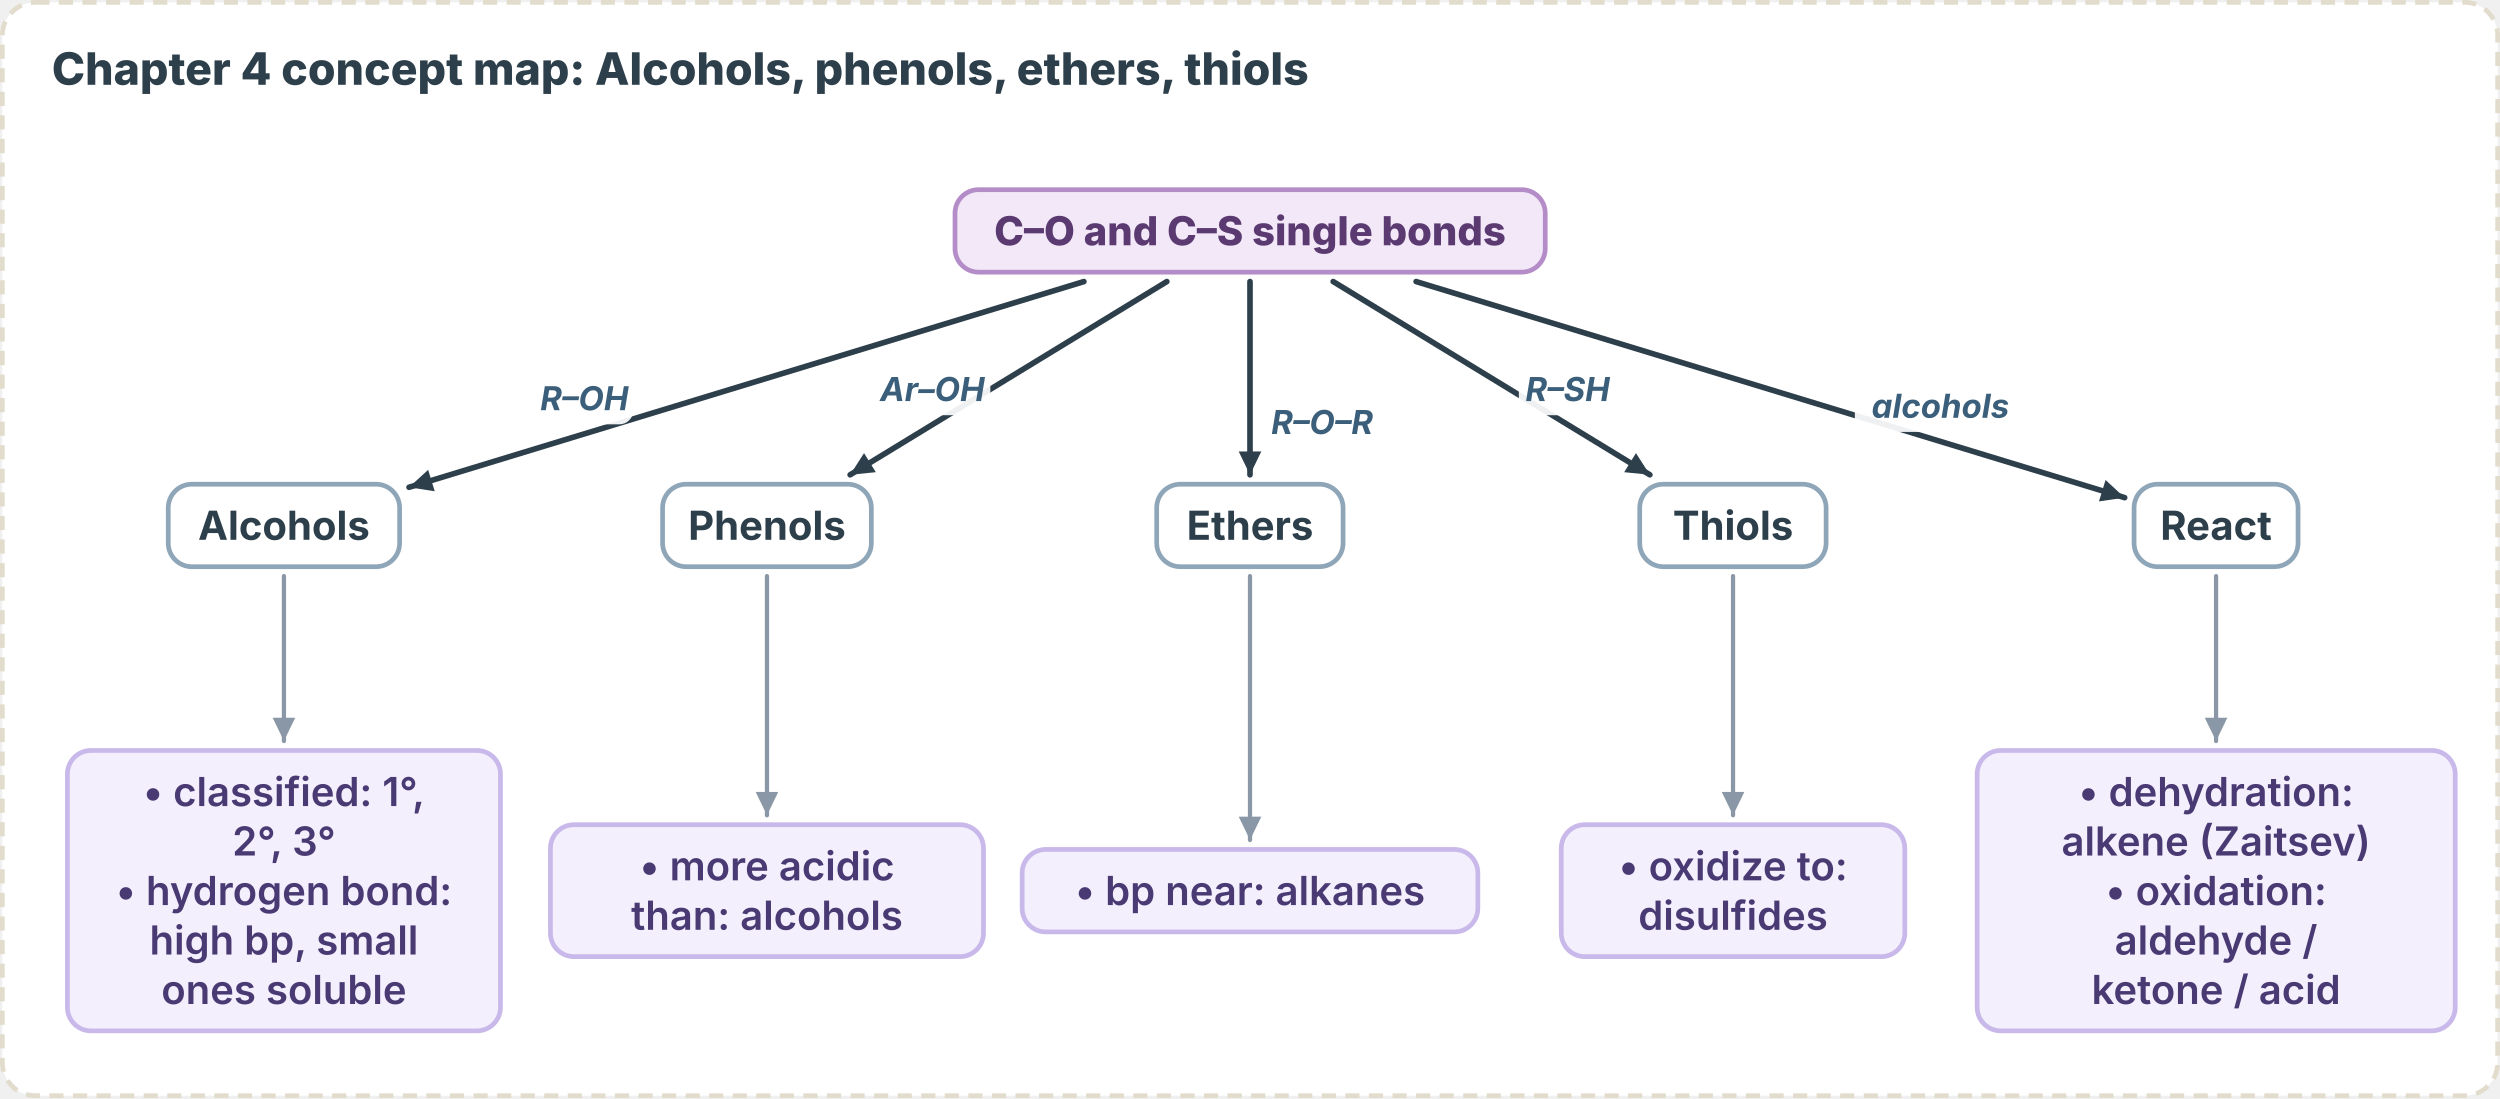
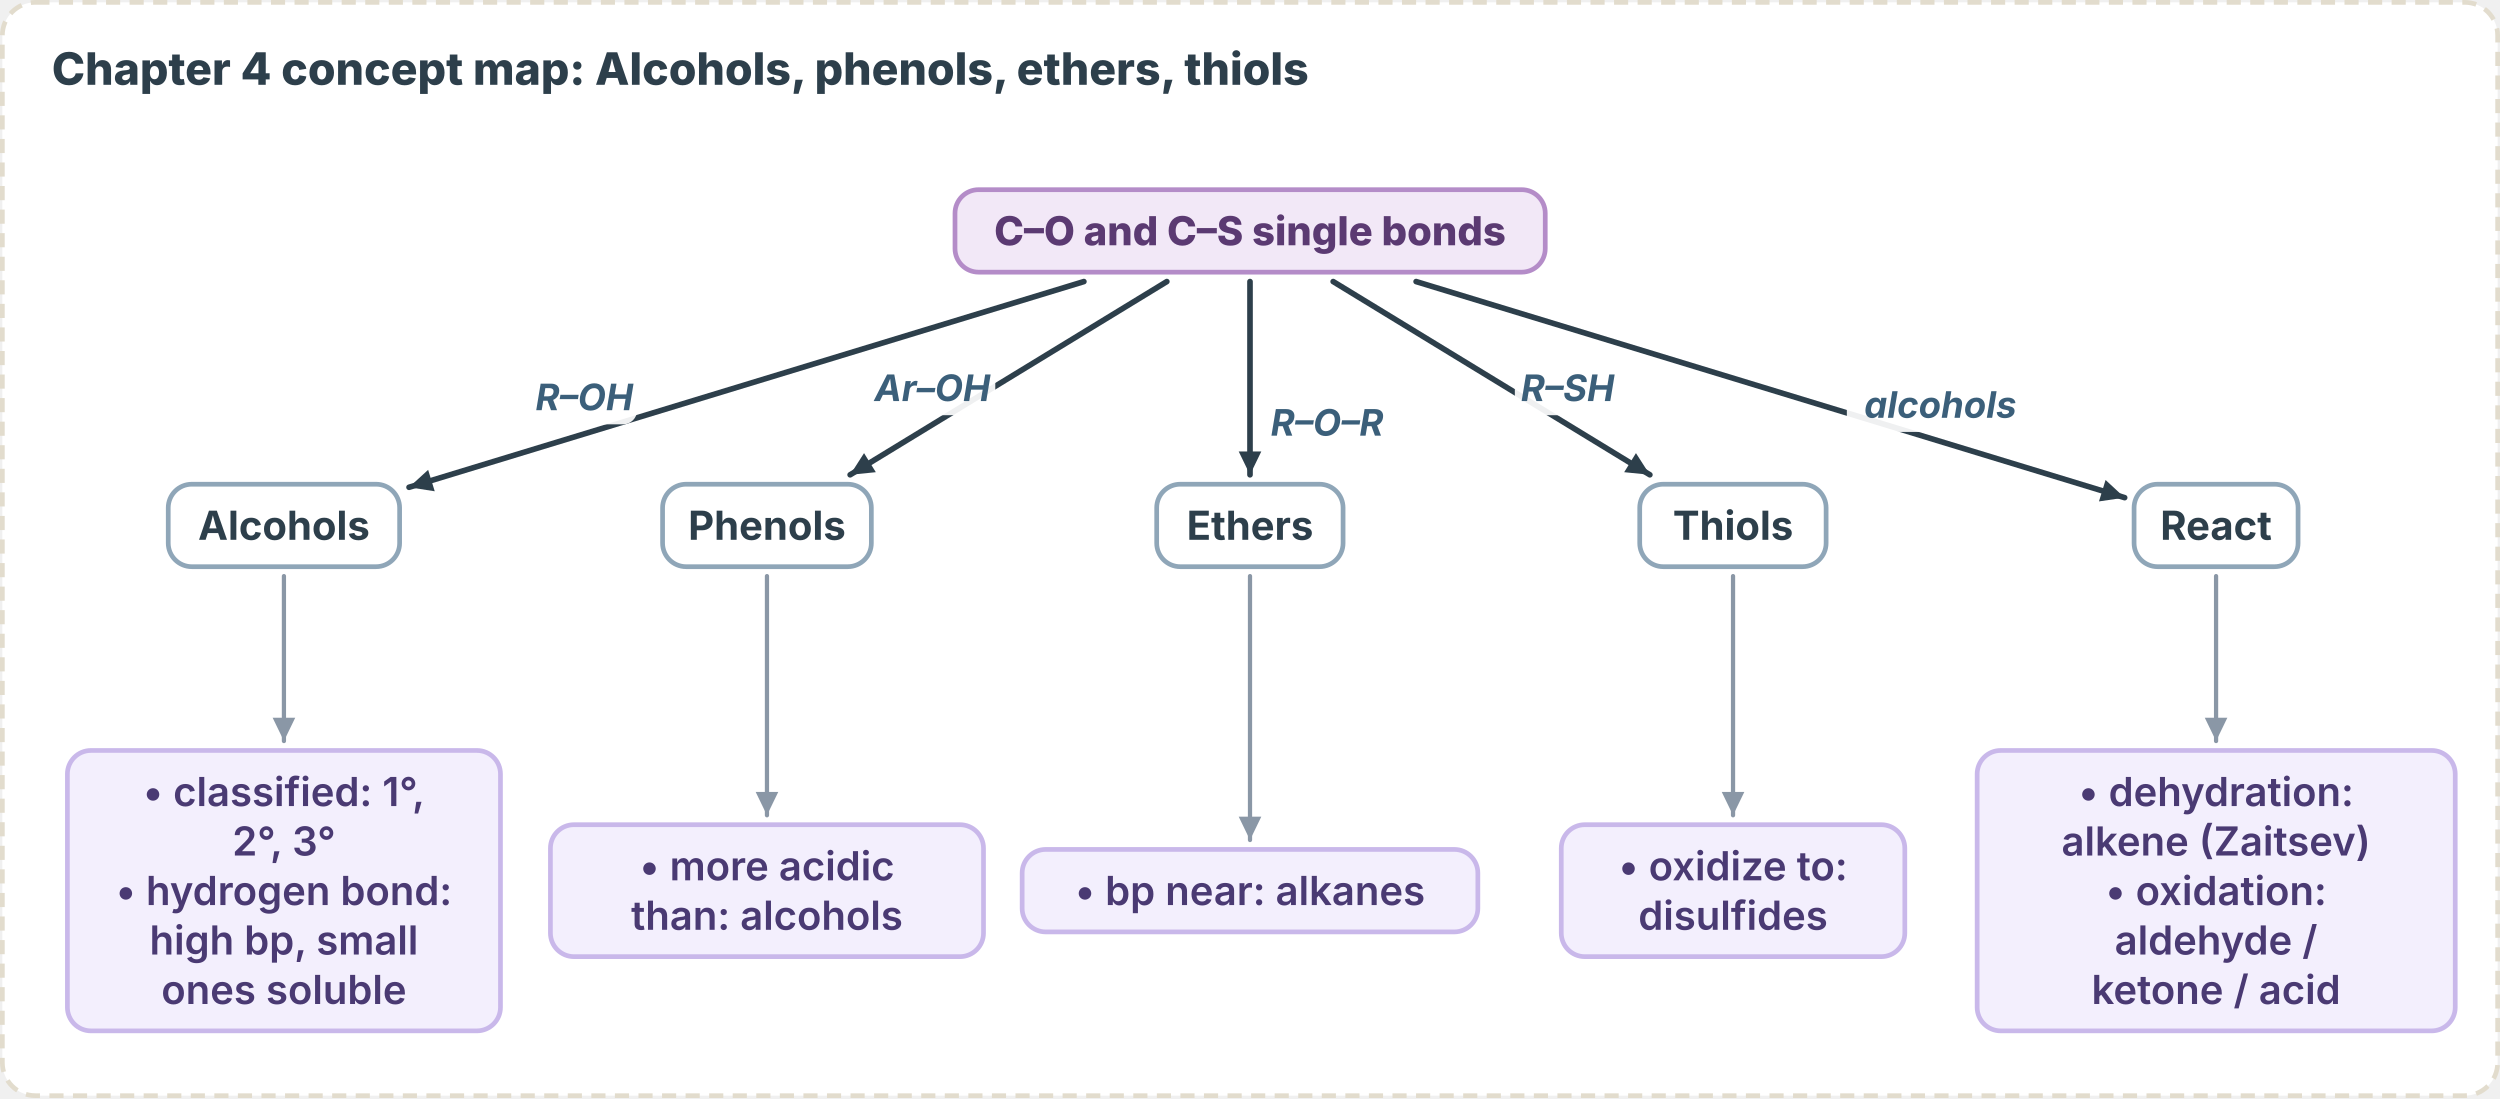
<svg xmlns="http://www.w3.org/2000/svg" viewBox="0 0 1061 466" width="1061" height="466" style="max-width:100%;height:auto;display:block;margin:0 auto" role="img" aria-label="Concept map for Chapter 4, Alcohols, phenols, ethers, thiols. C–O and C–S single bonds R–OH Alcohols (classified: 1°, 2°, 3°; hydrogen bond: high bp, small ones soluble). C–O and C–S single bonds Ar–OH Phenols (more acidic than: alcohols). C–O and C–S single bonds R–O–R Ethers (bp near: alkanes). C–O and C–S single bonds R–SH Thiols (oxidize to: disulfides). C–O and C–S single bonds alcohols React (dehydration: alkene (Zaitsev); oxidation: aldehyde / ketone / acid).">
  <rect x="1" y="1" width="1059" height="464" rx="14" fill="#ffffff" stroke="#e2dccd" stroke-width="2" stroke-dasharray="6 4" />
  <text x="22" y="36" font-size="19" font-weight="800" fill="#2d3f4b" font-family="Nunito,Inter,Helvetica,Arial,sans-serif">Chapter 4 concept map: Alcohols, phenols, ethers, thiols</text>
  <path d="M460.0 119.5 L173.6 206.8" fill="none" stroke="#2d3f4b" stroke-width="2.4" stroke-linecap="round" stroke-linejoin="round" />
  <path d="M173.6 206.8 L181.7 199.4 L184.5 208.5 Z" fill="#2d3f4b" />
  <path d="M120.5 244.5 L120.5 314.5" fill="none" stroke="#8a97a6" stroke-width="1.8" stroke-linecap="round" stroke-linejoin="round" />
  <path d="M120.5 314.5 L115.7 304.6 L125.3 304.6 Z" fill="#8a97a6" />
  <path d="M495.2 119.5 L360.8 201.5" fill="none" stroke="#2d3f4b" stroke-width="2.4" stroke-linecap="round" stroke-linejoin="round" />
  <path d="M360.8 201.5 L366.7 192.3 L371.7 200.4 Z" fill="#2d3f4b" />
  <path d="M325.5 244.5 L325.5 346.0" fill="none" stroke="#8a97a6" stroke-width="1.8" stroke-linecap="round" stroke-linejoin="round" />
  <path d="M325.5 346.0 L320.7 336.1 L330.3 336.1 Z" fill="#8a97a6" />
  <path d="M530.5 119.5 L530.5 201.5" fill="none" stroke="#2d3f4b" stroke-width="2.4" stroke-linecap="round" stroke-linejoin="round" />
  <path d="M530.5 201.5 L525.7 191.6 L535.3 191.6 Z" fill="#2d3f4b" />
  <path d="M530.5 244.5 L530.5 356.5" fill="none" stroke="#8a97a6" stroke-width="1.8" stroke-linecap="round" stroke-linejoin="round" />
  <path d="M530.5 356.5 L525.7 346.6 L535.3 346.6 Z" fill="#8a97a6" />
  <path d="M565.8 119.5 L700.2 201.5" fill="none" stroke="#2d3f4b" stroke-width="2.4" stroke-linecap="round" stroke-linejoin="round" />
  <path d="M700.2 201.5 L689.3 200.4 L694.3 192.3 Z" fill="#2d3f4b" />
  <path d="M735.5 244.5 L735.5 346.0" fill="none" stroke="#8a97a6" stroke-width="1.8" stroke-linecap="round" stroke-linejoin="round" />
  <path d="M735.5 346.0 L730.7 336.1 L740.3 336.1 Z" fill="#8a97a6" />
  <path d="M601.0 119.5 L901.7 211.2" fill="none" stroke="#2d3f4b" stroke-width="2.4" stroke-linecap="round" stroke-linejoin="round" />
  <path d="M901.7 211.2 L890.8 212.8 L893.6 203.7 Z" fill="#2d3f4b" />
  <path d="M940.5 244.5 L940.5 314.5" fill="none" stroke="#8a97a6" stroke-width="1.8" stroke-linecap="round" stroke-linejoin="round" />
  <path d="M940.5 314.5 L935.7 304.6 L945.3 304.6 Z" fill="#8a97a6" />
  <rect x="405.3" y="80.5" width="250.5" height="35.0" rx="10" fill="#f2e8f7" stroke="#b48cc8" stroke-width="2" />
  <text x="530.5" y="104.1" text-anchor="middle" font-size="17" font-weight="800" fill="#5b3a72" font-family="Nunito,Inter,Helvetica,Arial,sans-serif">C–O and C–S single bonds</text>
  <rect x="71.4" y="205.5" width="98.2" height="35.0" rx="10" fill="#ffffff" stroke="#8fa6b8" stroke-width="2" />
  <text x="120.5" y="229.1" text-anchor="middle" font-size="17" font-weight="700" fill="#2d3f4b" font-family="Nunito,Inter,Helvetica,Arial,sans-serif">Alcohols</text>
  <rect x="28.6" y="318.5" width="183.8" height="119.0" rx="10" fill="#f3effd" stroke="#c9b8ea" stroke-width="2" />
  <text x="120.5" y="342.1" text-anchor="middle" font-size="17" font-weight="600" fill="#4a3a73" font-family="Nunito,Inter,Helvetica,Arial,sans-serif">• classified: 1°,</text>
  <text x="120.5" y="363.1" text-anchor="middle" font-size="17" font-weight="600" fill="#4a3a73" font-family="Nunito,Inter,Helvetica,Arial,sans-serif">   2°, 3°</text>
  <text x="120.5" y="384.1" text-anchor="middle" font-size="17" font-weight="600" fill="#4a3a73" font-family="Nunito,Inter,Helvetica,Arial,sans-serif">• hydrogen bond:</text>
  <text x="120.5" y="405.1" text-anchor="middle" font-size="17" font-weight="600" fill="#4a3a73" font-family="Nunito,Inter,Helvetica,Arial,sans-serif">   high bp, small</text>
  <text x="120.5" y="426.1" text-anchor="middle" font-size="17" font-weight="600" fill="#4a3a73" font-family="Nunito,Inter,Helvetica,Arial,sans-serif">   ones soluble</text>
  <rect x="281.2" y="205.5" width="88.6" height="35.0" rx="10" fill="#ffffff" stroke="#8fa6b8" stroke-width="2" />
  <text x="325.5" y="229.1" text-anchor="middle" font-size="17" font-weight="700" fill="#2d3f4b" font-family="Nunito,Inter,Helvetica,Arial,sans-serif">Phenols</text>
  <rect x="233.6" y="350.0" width="183.8" height="56.0" rx="10" fill="#f3effd" stroke="#c9b8ea" stroke-width="2" />
  <text x="325.5" y="373.6" text-anchor="middle" font-size="17" font-weight="600" fill="#4a3a73" font-family="Nunito,Inter,Helvetica,Arial,sans-serif">• more acidic</text>
  <text x="325.5" y="394.6" text-anchor="middle" font-size="17" font-weight="600" fill="#4a3a73" font-family="Nunito,Inter,Helvetica,Arial,sans-serif">   than: alcohols</text>
  <rect x="490.9" y="205.5" width="79.1" height="35.0" rx="10" fill="#ffffff" stroke="#8fa6b8" stroke-width="2" />
  <text x="530.5" y="229.1" text-anchor="middle" font-size="17" font-weight="700" fill="#2d3f4b" font-family="Nunito,Inter,Helvetica,Arial,sans-serif">Ethers</text>
  <rect x="433.8" y="360.5" width="193.4" height="35.0" rx="10" fill="#f3effd" stroke="#c9b8ea" stroke-width="2" />
  <text x="530.5" y="384.1" text-anchor="middle" font-size="17" font-weight="600" fill="#4a3a73" font-family="Nunito,Inter,Helvetica,Arial,sans-serif">• bp near: alkanes</text>
  <rect x="695.9" y="205.5" width="79.1" height="35.0" rx="10" fill="#ffffff" stroke="#8fa6b8" stroke-width="2" />
  <text x="735.5" y="229.1" text-anchor="middle" font-size="17" font-weight="700" fill="#2d3f4b" font-family="Nunito,Inter,Helvetica,Arial,sans-serif">Thiols</text>
  <rect x="662.6" y="350.0" width="145.8" height="56.0" rx="10" fill="#f3effd" stroke="#c9b8ea" stroke-width="2" />
  <text x="735.5" y="373.6" text-anchor="middle" font-size="17" font-weight="600" fill="#4a3a73" font-family="Nunito,Inter,Helvetica,Arial,sans-serif">• oxidize to:</text>
  <text x="735.5" y="394.6" text-anchor="middle" font-size="17" font-weight="600" fill="#4a3a73" font-family="Nunito,Inter,Helvetica,Arial,sans-serif">   disulfides</text>
  <rect x="905.7" y="205.5" width="69.6" height="35.0" rx="10" fill="#ffffff" stroke="#8fa6b8" stroke-width="2" />
  <text x="940.5" y="229.1" text-anchor="middle" font-size="17" font-weight="700" fill="#2d3f4b" font-family="Nunito,Inter,Helvetica,Arial,sans-serif">React</text>
  <rect x="839.1" y="318.5" width="202.9" height="119.0" rx="10" fill="#f3effd" stroke="#c9b8ea" stroke-width="2" />
  <text x="940.5" y="342.1" text-anchor="middle" font-size="17" font-weight="600" fill="#4a3a73" font-family="Nunito,Inter,Helvetica,Arial,sans-serif">• dehydration:</text>
  <text x="940.5" y="363.1" text-anchor="middle" font-size="17" font-weight="600" fill="#4a3a73" font-family="Nunito,Inter,Helvetica,Arial,sans-serif">   alkene (Zaitsev)</text>
  <text x="940.5" y="384.1" text-anchor="middle" font-size="17" font-weight="600" fill="#4a3a73" font-family="Nunito,Inter,Helvetica,Arial,sans-serif">• oxidation:</text>
  <text x="940.5" y="405.1" text-anchor="middle" font-size="17" font-weight="600" fill="#4a3a73" font-family="Nunito,Inter,Helvetica,Arial,sans-serif">   aldehyde /</text>
  <text x="940.5" y="426.1" text-anchor="middle" font-size="17" font-weight="600" fill="#4a3a73" font-family="Nunito,Inter,Helvetica,Arial,sans-serif">   ketone / acid</text>
-   <rect x="227.4" y="160.1" width="41.4" height="20.0" rx="6" fill="#ffffff" fill-opacity="0.92" />
-   <text x="248.0" y="174.1" text-anchor="middle" font-size="14" font-weight="700" font-style="italic" fill="#3b5f7a" font-family="Nunito,Inter,Helvetica,Arial,sans-serif">R–OH</text>
-   <rect x="371.1" y="156.2" width="49.2" height="20.0" rx="6" fill="#ffffff" fill-opacity="0.92" />
-   <text x="395.7" y="170.2" text-anchor="middle" font-size="14" font-weight="700" font-style="italic" fill="#3b5f7a" font-family="Nunito,Inter,Helvetica,Arial,sans-serif">Ar–OH</text>
-   <rect x="536.5" y="170.2" width="49.2" height="20.0" rx="6" fill="#ffffff" fill-opacity="0.92" />
-   <text x="561.1" y="184.2" text-anchor="middle" font-size="14" font-weight="700" font-style="italic" fill="#3b5f7a" font-family="Nunito,Inter,Helvetica,Arial,sans-serif">R–O–R</text>
-   <rect x="644.6" y="156.2" width="41.4" height="20.0" rx="6" fill="#ffffff" fill-opacity="0.92" />
-   <text x="665.3" y="170.2" text-anchor="middle" font-size="14" font-weight="700" font-style="italic" fill="#3b5f7a" font-family="Nunito,Inter,Helvetica,Arial,sans-serif">R–SH</text>
-   <rect x="787.2" y="163.3" width="72.7" height="20.0" rx="6" fill="#ffffff" fill-opacity="0.92" />
-   <text x="823.5" y="177.3" text-anchor="middle" font-size="14" font-weight="700" font-style="italic" fill="#3b5f7a" font-family="Nunito,Inter,Helvetica,Arial,sans-serif">alcohols</text>
+   <rect x="225.7" y="158.6" width="44.7" height="21.5" rx="6" fill="#ffffff" fill-opacity="0.92" />
+   <text x="248.0" y="174.1" text-anchor="middle" font-size="15.5" font-weight="700" font-style="italic" fill="#3b5f7a" font-family="Nunito,Inter,Helvetica,Arial,sans-serif">R–OH</text>
+   <rect x="369.0" y="154.7" width="53.4" height="21.5" rx="6" fill="#ffffff" fill-opacity="0.92" />
+   <text x="395.7" y="170.2" text-anchor="middle" font-size="15.5" font-weight="700" font-style="italic" fill="#3b5f7a" font-family="Nunito,Inter,Helvetica,Arial,sans-serif">Ar–OH</text>
+   <rect x="536.5" y="169.4" width="53.4" height="21.5" rx="6" fill="#ffffff" fill-opacity="0.92" />
+   <text x="563.2" y="184.9" text-anchor="middle" font-size="15.5" font-weight="700" font-style="italic" fill="#3b5f7a" font-family="Nunito,Inter,Helvetica,Arial,sans-serif">R–O–R</text>
+   <rect x="642.9" y="154.7" width="44.7" height="21.5" rx="6" fill="#ffffff" fill-opacity="0.92" />
+   <text x="665.3" y="170.2" text-anchor="middle" font-size="15.5" font-weight="700" font-style="italic" fill="#3b5f7a" font-family="Nunito,Inter,Helvetica,Arial,sans-serif">R–SH</text>
+   <rect x="783.8" y="161.8" width="79.4" height="21.5" rx="6" fill="#ffffff" fill-opacity="0.92" />
+   <text x="823.5" y="177.3" text-anchor="middle" font-size="15.5" font-weight="700" font-style="italic" fill="#3b5f7a" font-family="Nunito,Inter,Helvetica,Arial,sans-serif">alcohols</text>
</svg>
